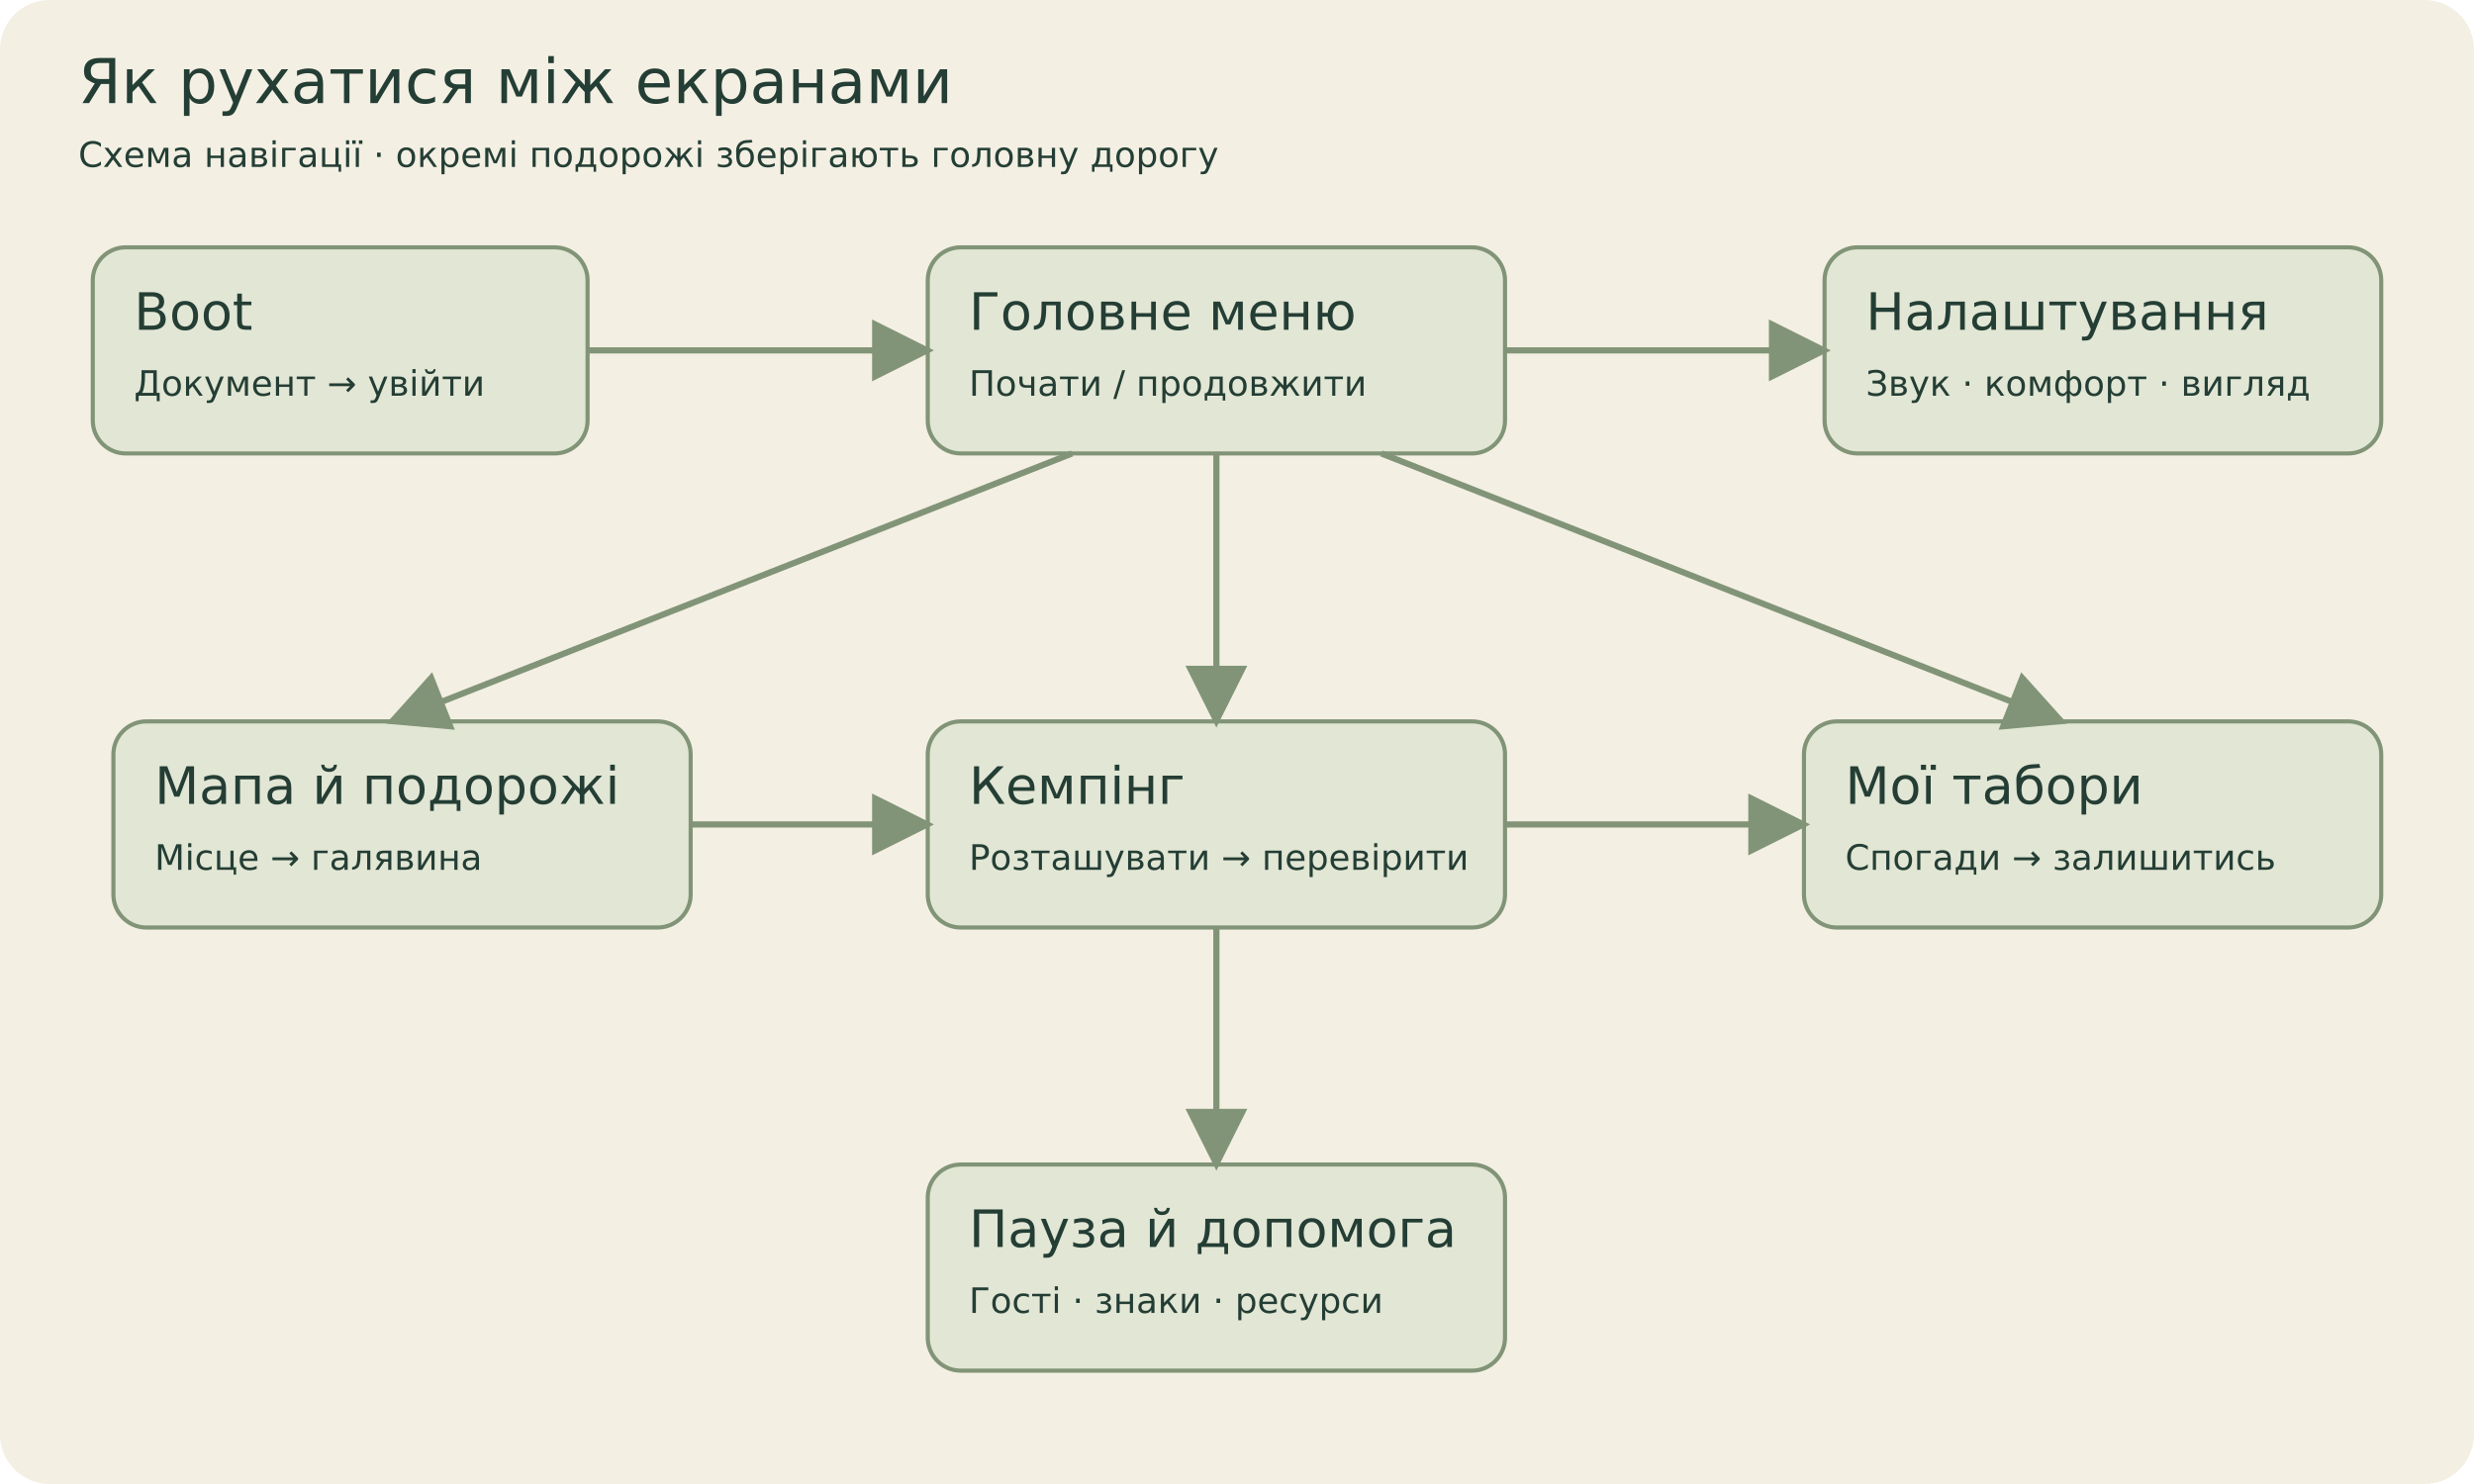
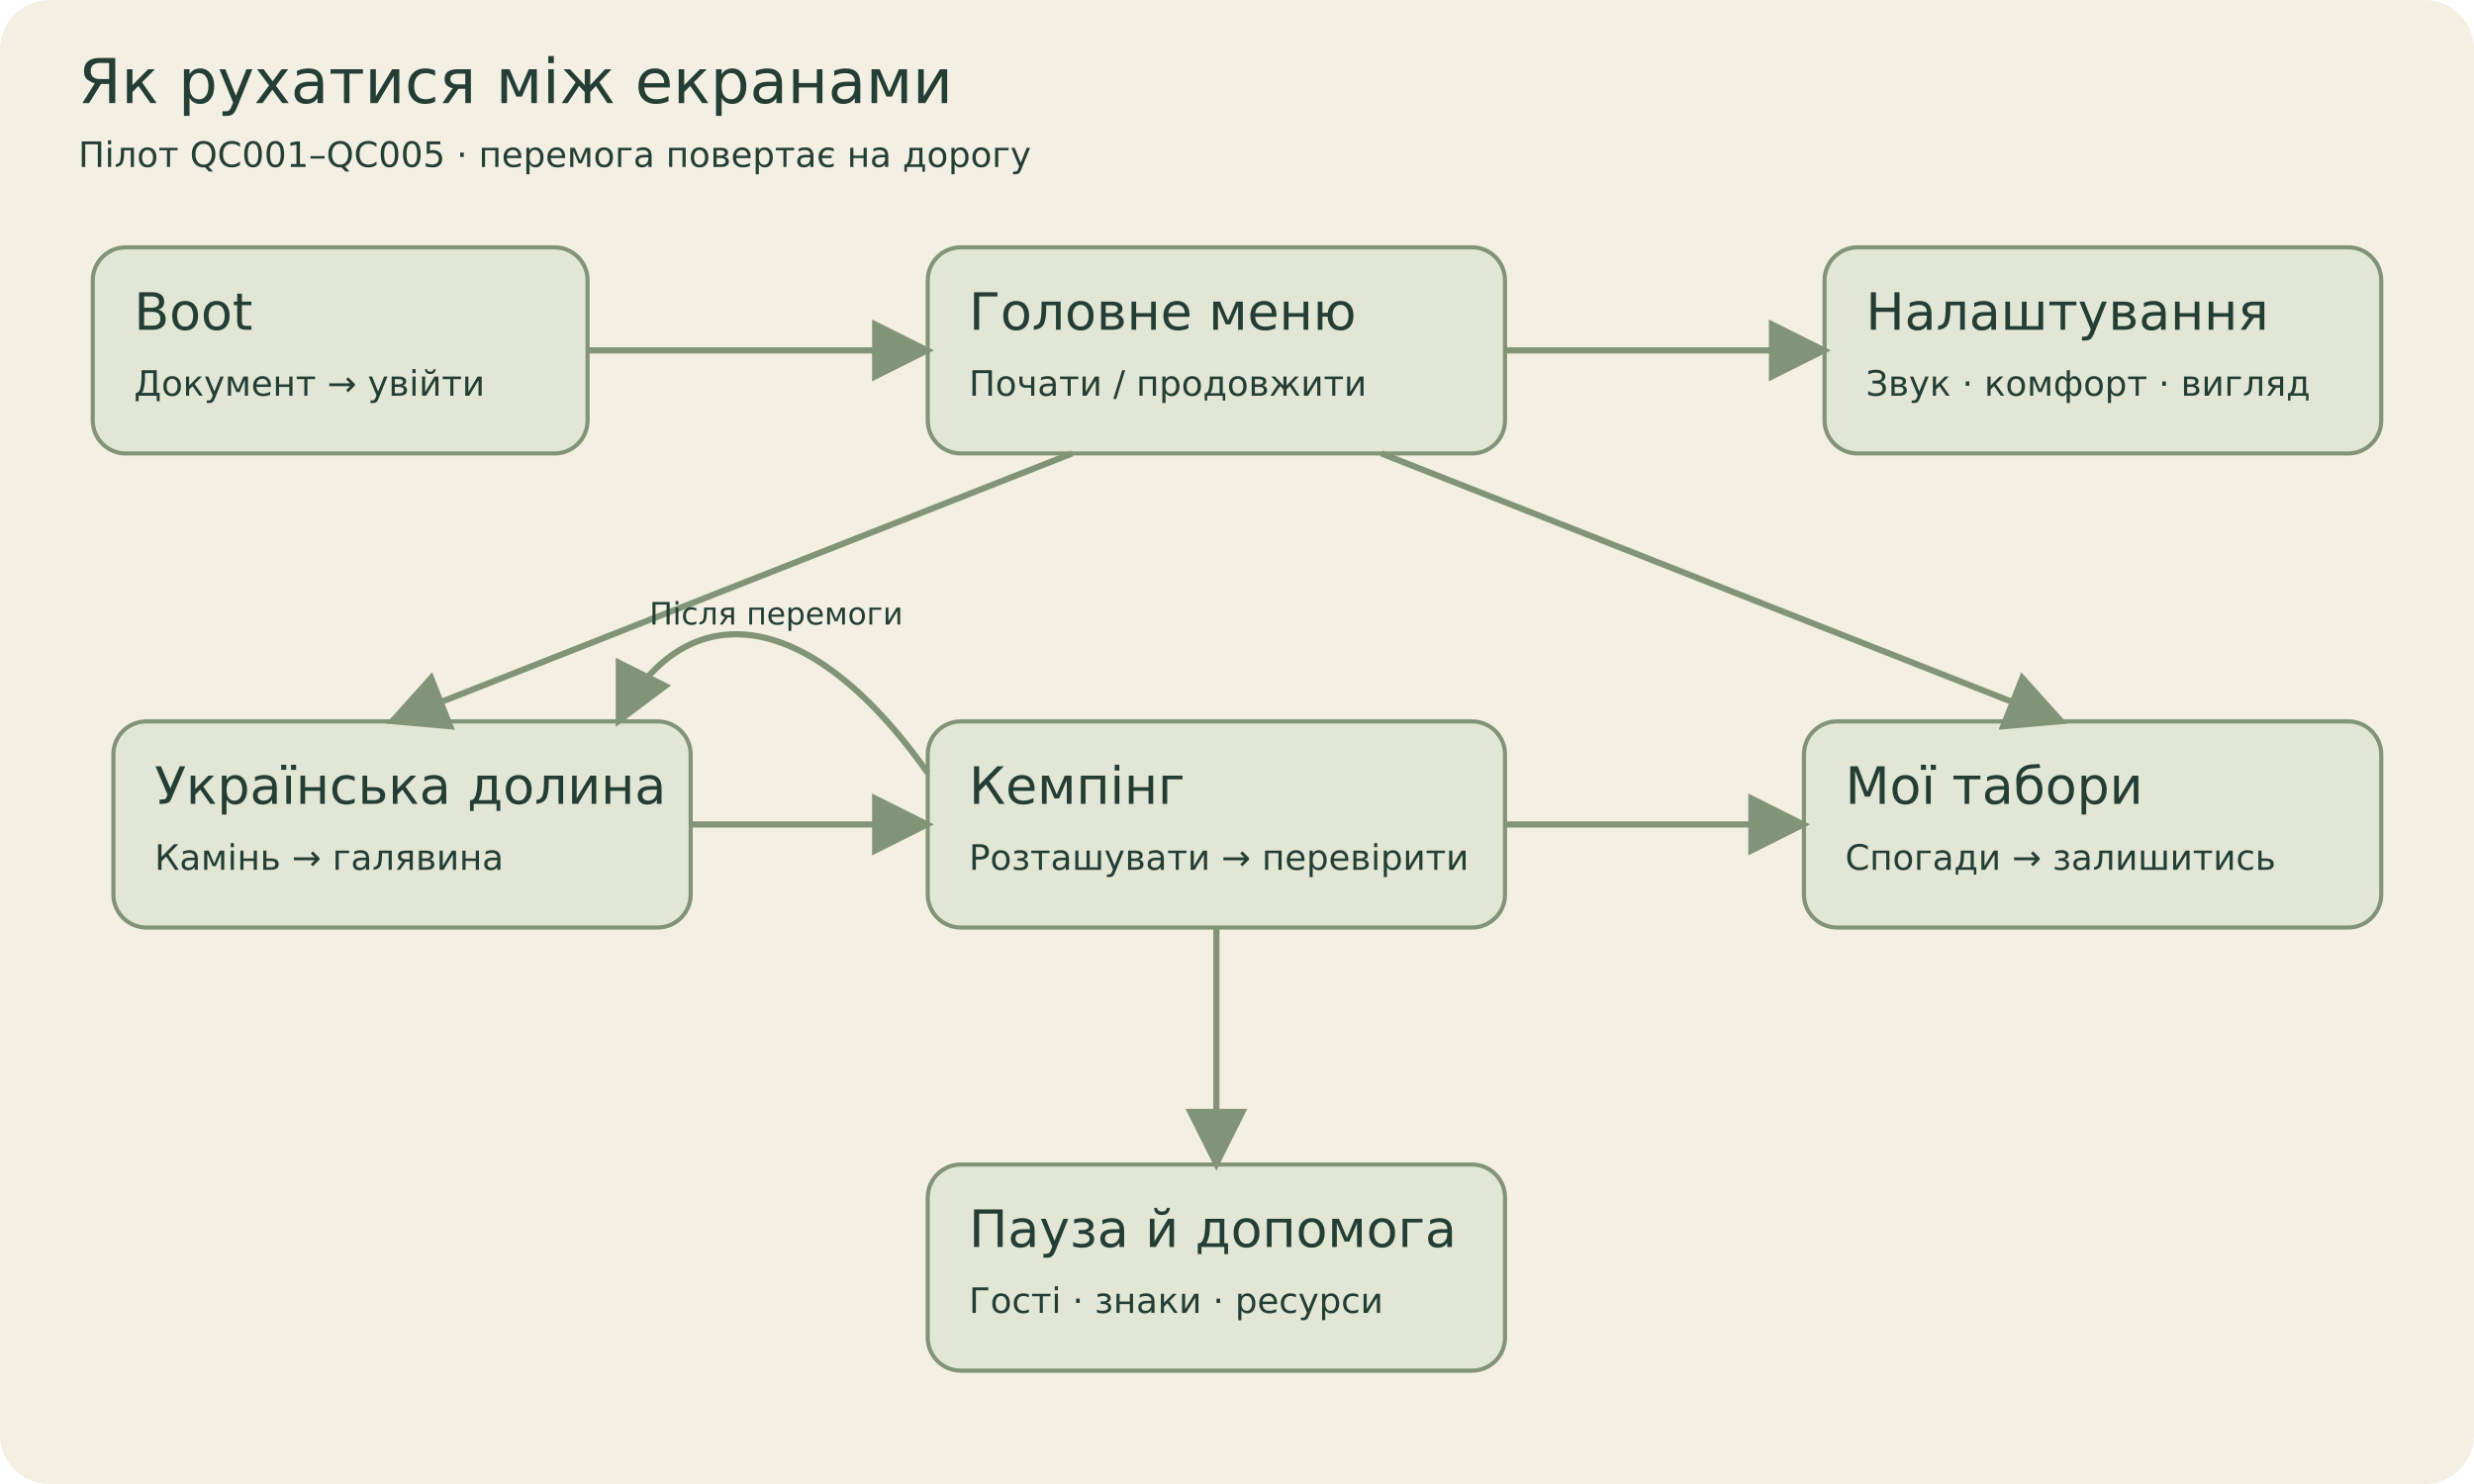
<svg xmlns="http://www.w3.org/2000/svg" width="1200" height="720" viewBox="0 0 1200 720" role="img" aria-labelledby="title desc">
  <defs>
    <marker id="arrow" markerWidth="10" markerHeight="10" refX="9" refY="5" orient="auto">
      <path d="M0 0 L10 5 L0 10" fill="#819477" />
    </marker>
  </defs>
  <rect width="100%" height="100%" rx="24" fill="#f3efe3" />
  <g font-family="DejaVu Sans,Arial,sans-serif" fill="#243e35">
    <text x="38" y="50" font-size="30">Як рухатися між екранами</text>
-     <text x="38" y="81" font-size="17">Схема навігації · окремі подорожі зберігають головну дорогу</text>
+     <text x="38" y="81" font-size="17">Пілот QC001–QC005 · перемога повертає на дорогу</text>
    <rect x="45" y="120" width="240" height="100" rx="16" fill="#e2e6d4" stroke="#819477" stroke-width="2" />
    <text x="65" y="160" font-size="25">Boot</text>
    <text x="65" y="192" font-size="17">Документ → увійти</text>
    <rect x="450" y="120" width="280" height="100" rx="16" fill="#e2e6d4" stroke="#819477" stroke-width="2" />
    <text x="470" y="160" font-size="25">Головне меню</text>
    <text x="470" y="192" font-size="17">Почати / продовжити</text>
    <rect x="885" y="120" width="270" height="100" rx="16" fill="#e2e6d4" stroke="#819477" stroke-width="2" />
    <text x="905" y="160" font-size="25">Налаштування</text>
    <text x="905" y="192" font-size="17">Звук · комфорт · вигляд</text>
    <rect x="55" y="350" width="280" height="100" rx="16" fill="#e2e6d4" stroke="#819477" stroke-width="2" />
-     <text x="75" y="390" font-size="25">Мапа й подорожі</text>
-     <text x="75" y="422" font-size="17">Місце → галявина</text>
+     <text x="75" y="390" font-size="25">Українська долина</text>
+     <text x="75" y="422" font-size="17">Камінь → галявина</text>
    <rect x="450" y="350" width="280" height="100" rx="16" fill="#e2e6d4" stroke="#819477" stroke-width="2" />
    <text x="470" y="390" font-size="25">Кемпінг</text>
    <text x="470" y="422" font-size="17">Розташувати → перевірити</text>
    <rect x="875" y="350" width="280" height="100" rx="16" fill="#e2e6d4" stroke="#819477" stroke-width="2" />
    <text x="895" y="390" font-size="25">Мої табори</text>
    <text x="895" y="422" font-size="17">Спогади → залишитись</text>
    <rect x="450" y="565" width="280" height="100" rx="16" fill="#e2e6d4" stroke="#819477" stroke-width="2" />
    <text x="470" y="605" font-size="25">Пауза й допомога</text>
    <text x="470" y="637" font-size="17">Гості · знаки · ресурси</text>
    <path d="M285 170 L450 170" fill="none" stroke="#819477" stroke-width="3" marker-end="url(#arrow)" />
    <path d="M730 170 L885 170" fill="none" stroke="#819477" stroke-width="3" marker-end="url(#arrow)" />
    <path d="M520 220 L190 350" fill="none" stroke="#819477" stroke-width="3" marker-end="url(#arrow)" />
-     <path d="M590 220 L590 350" fill="none" stroke="#819477" stroke-width="3" marker-end="url(#arrow)" />
    <path d="M670 220 L1000 350" fill="none" stroke="#819477" stroke-width="3" marker-end="url(#arrow)" />
+     <path d="M450 375 C390 290 330 290 300 350" fill="none" stroke="#819477" stroke-width="3" marker-end="url(#arrow)" />
+     <text x="315" y="303" font-size="15">Після перемоги</text>
    <path d="M335 400 L450 400" fill="none" stroke="#819477" stroke-width="3" marker-end="url(#arrow)" />
    <path d="M730 400 L875 400" fill="none" stroke="#819477" stroke-width="3" marker-end="url(#arrow)" />
    <path d="M590 450 L590 565" fill="none" stroke="#819477" stroke-width="3" marker-end="url(#arrow)" />
  </g>
</svg>
